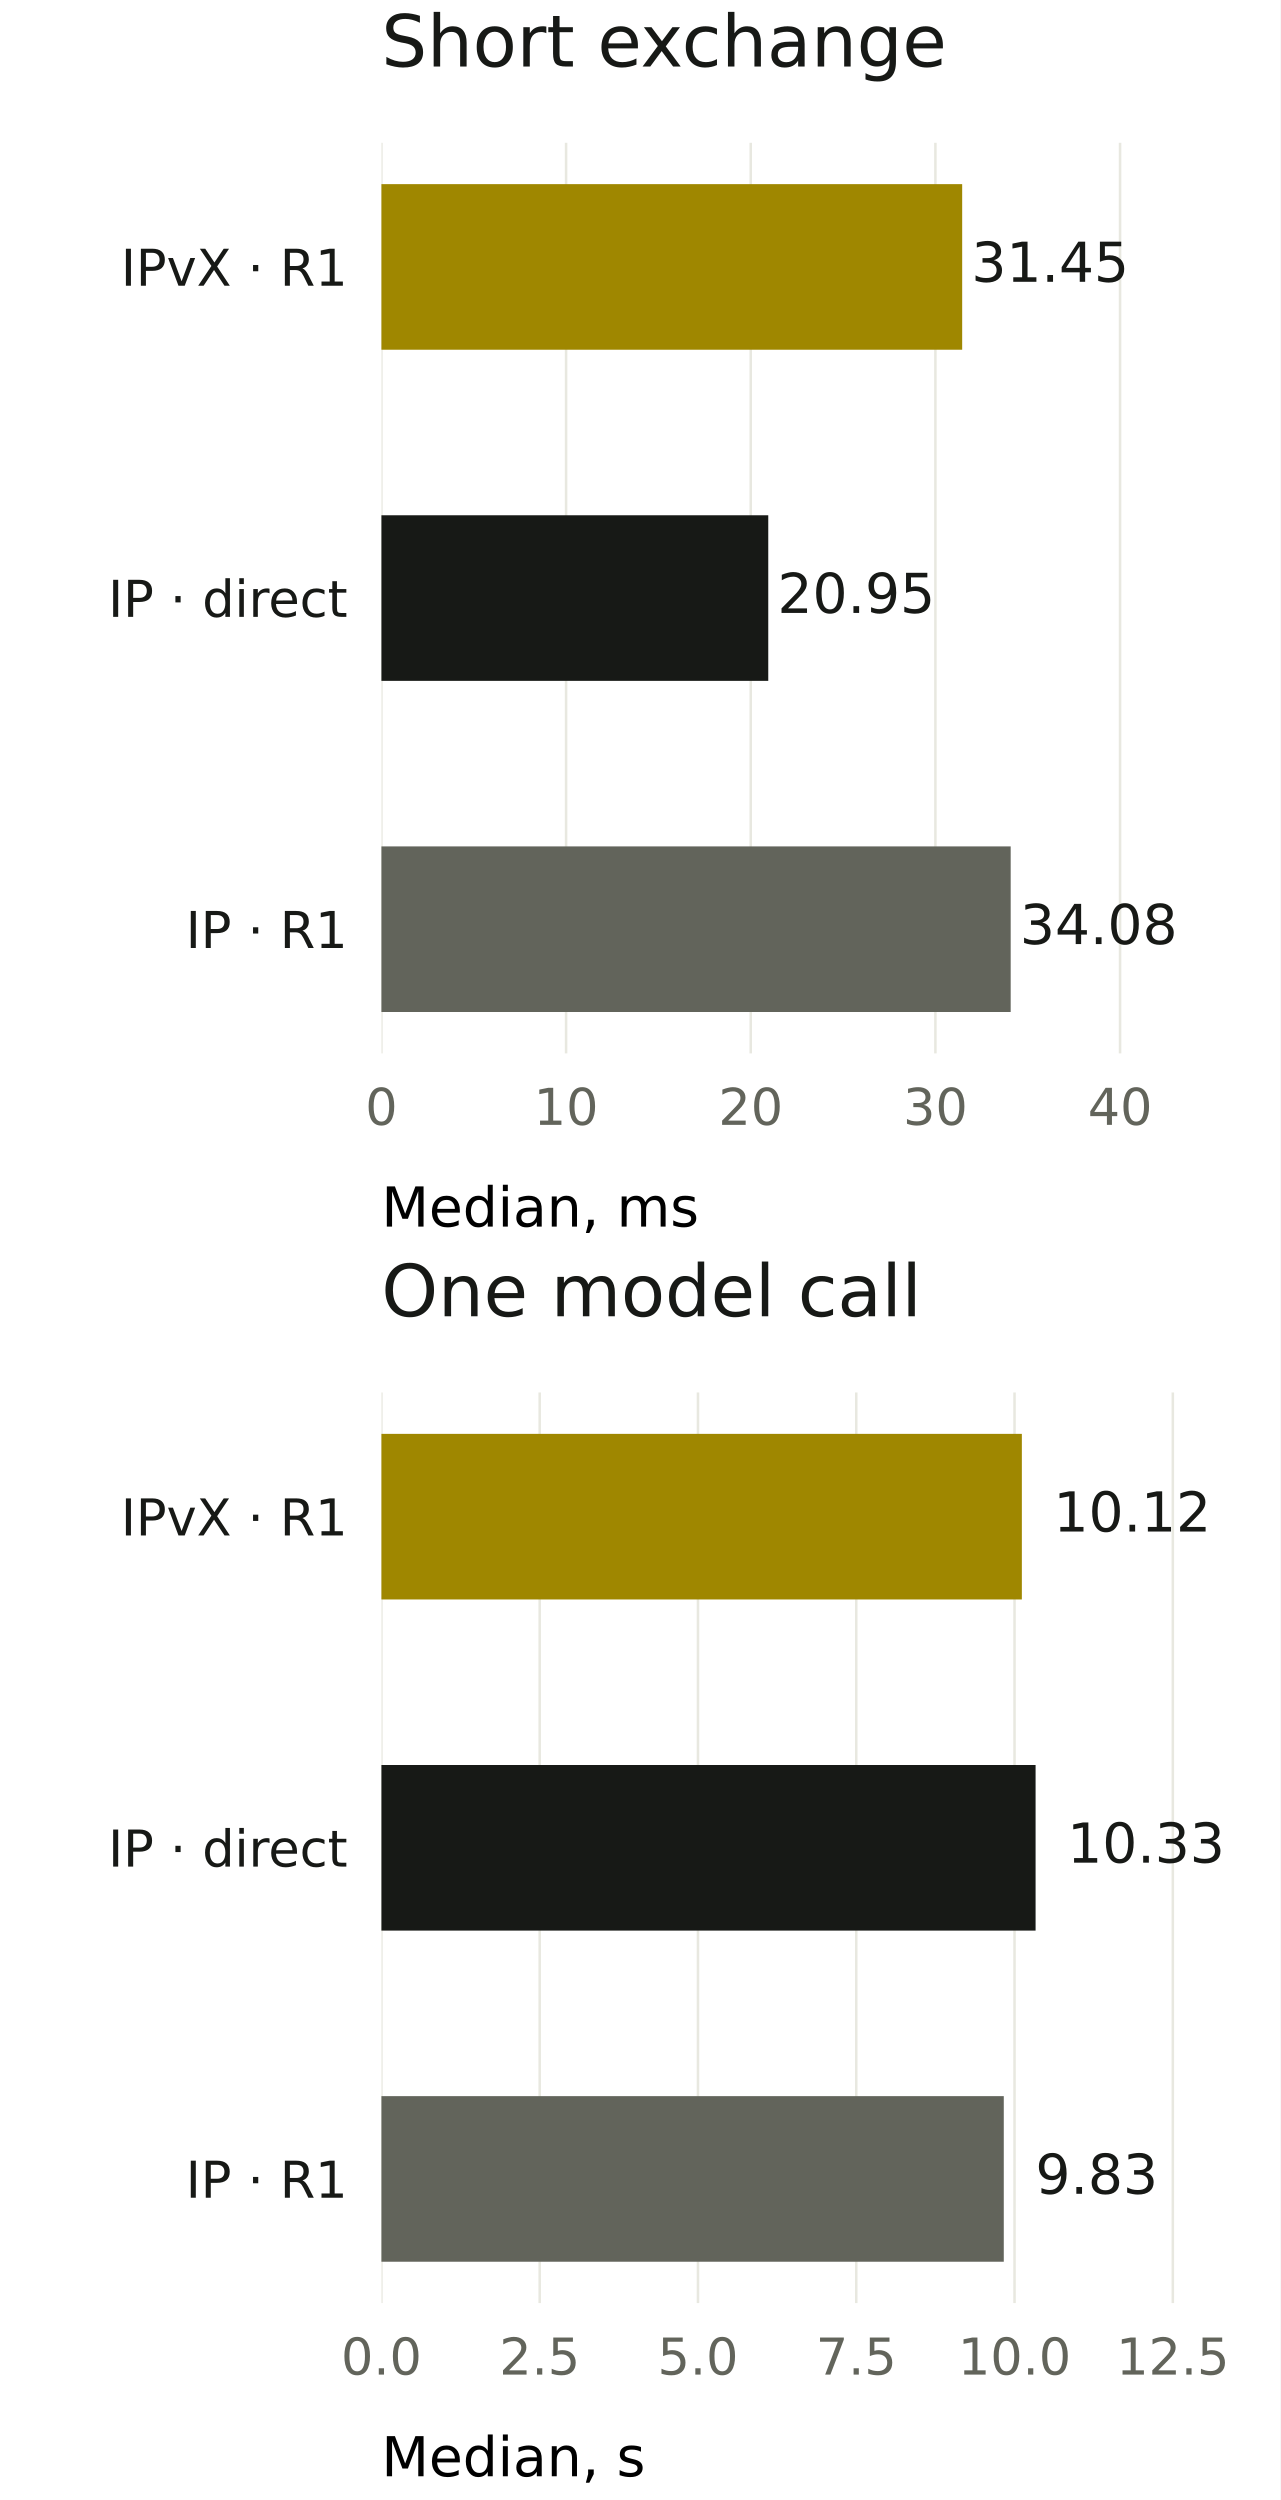
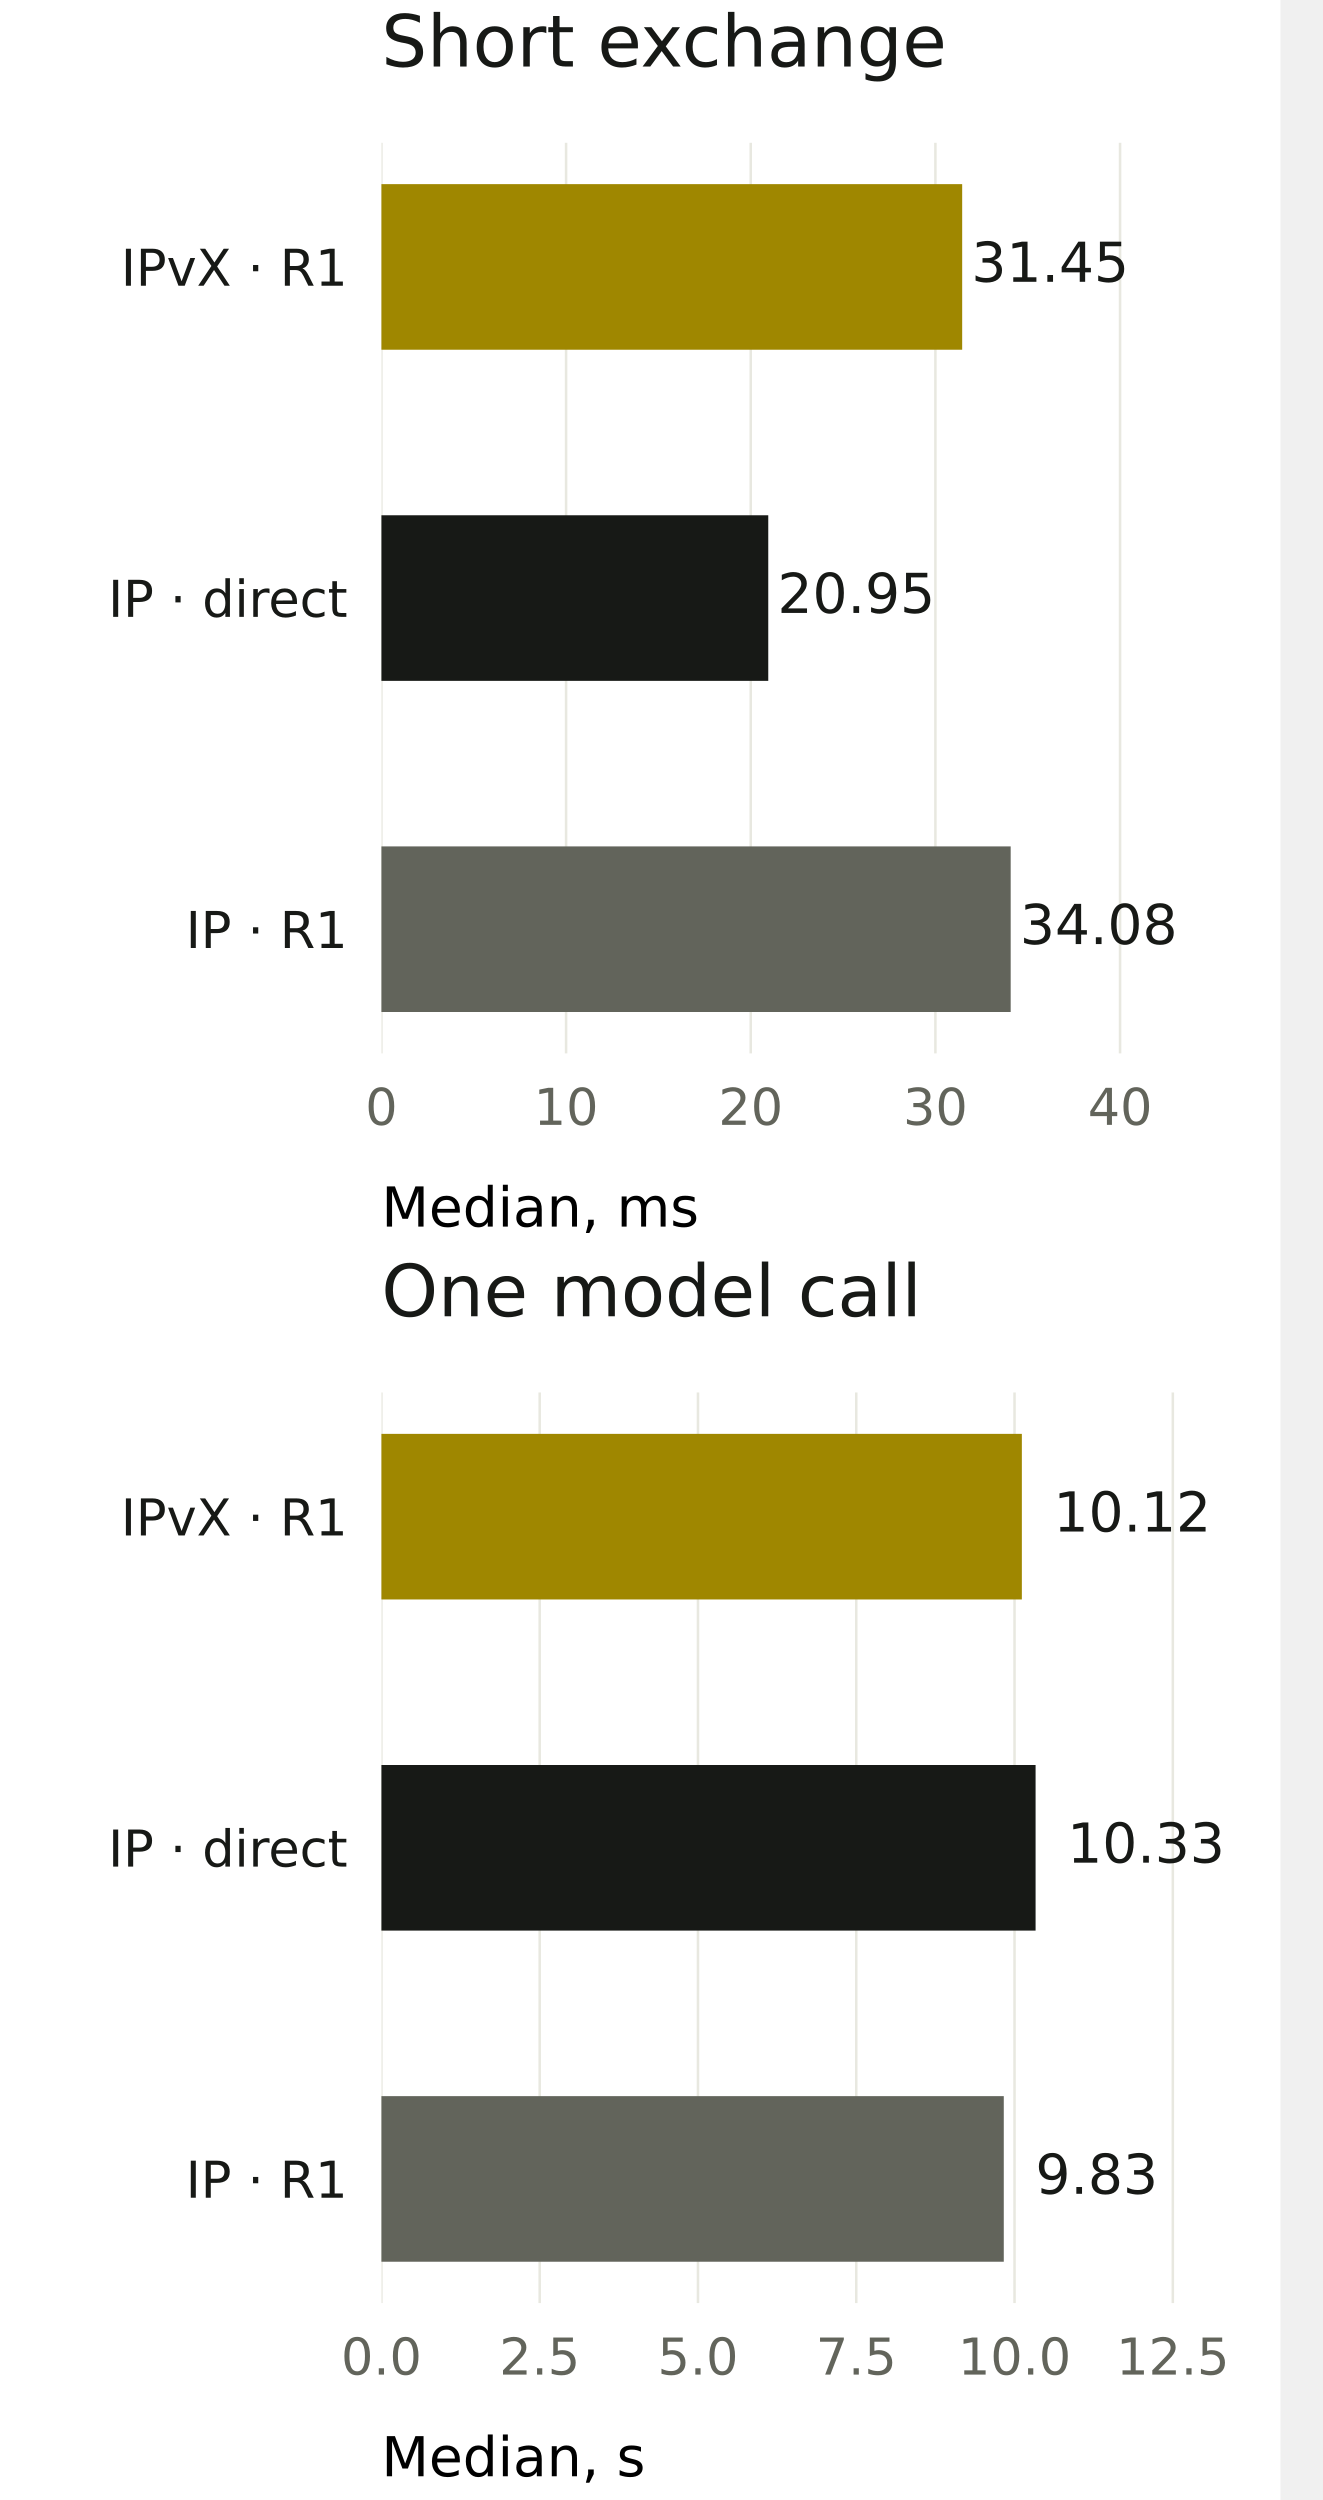
- <svg xmlns="http://www.w3.org/2000/svg" width="302.4pt" height="590.4pt" viewBox="0 0 302.4 590.4" version="1.1">
+ <svg xmlns="http://www.w3.org/2000/svg" width="312.4pt" height="590.4pt" viewBox="0 0 312.4 590.4" version="1.1">
  <defs>
    <style type="text/css">*{stroke-linejoin: round; stroke-linecap: butt}</style>
  </defs>
  <g id="figure_1">
    <g id="patch_1">
      <path d="M 0 590.4  L 302.4 590.4  L 302.4 0  L 0 0  z " style="fill: #ffffff" />
    </g>
    <g id="axes_1">
      <g id="patch_2">
        <path d="M 90.076 248.767  L 299.4 248.767  L 299.4 33.716  L 90.076 33.716  z " style="fill: #ffffff" />
      </g>
      <g id="matplotlib.axis_1">
        <g id="xtick_1">
          <g id="line2d_1">
            <path d="M 90.076 248.767  L 90.076 33.716  " clip-path="url(#peeba0c15c3)" style="fill: none; stroke: #e8e8e0; stroke-width: 0.6; stroke-linecap: square" />
          </g>
          <g id="line2d_2" />
          <g id="text_1">
            <text style="font-size: 12px; font-family: 'DejaVu Sans', 'Bitstream Vera Sans', 'Computer Modern Sans Serif', 'Lucida Grande', 'Verdana', 'Geneva', 'Lucid', 'Arial', 'Helvetica', 'Avant Garde', sans-serif; text-anchor: middle; fill: #62645b" x="90.076" y="265.647" transform="rotate(-0 90.07649 265.6475)">0</text>
          </g>
        </g>
        <g id="xtick_2">
          <g id="line2d_3">
            <path d="M 133.686 248.767  L 133.686 33.716  " clip-path="url(#peeba0c15c3)" style="fill: none; stroke: #e8e8e0; stroke-width: 0.6; stroke-linecap: square" />
          </g>
          <g id="line2d_4" />
          <g id="text_2">
            <text style="font-size: 12px; font-family: 'DejaVu Sans', 'Bitstream Vera Sans', 'Computer Modern Sans Serif', 'Lucida Grande', 'Verdana', 'Geneva', 'Lucid', 'Arial', 'Helvetica', 'Avant Garde', sans-serif; text-anchor: middle; fill: #62645b" x="133.686" y="265.647" transform="rotate(-0 133.6855 265.6475)">10</text>
          </g>
        </g>
        <g id="xtick_3">
          <g id="line2d_5">
            <path d="M 177.295 248.767  L 177.295 33.716  " clip-path="url(#peeba0c15c3)" style="fill: none; stroke: #e8e8e0; stroke-width: 0.6; stroke-linecap: square" />
          </g>
          <g id="line2d_6" />
          <g id="text_3">
            <text style="font-size: 12px; font-family: 'DejaVu Sans', 'Bitstream Vera Sans', 'Computer Modern Sans Serif', 'Lucida Grande', 'Verdana', 'Geneva', 'Lucid', 'Arial', 'Helvetica', 'Avant Garde', sans-serif; text-anchor: middle; fill: #62645b" x="177.295" y="265.647" transform="rotate(-0 177.2945 265.6475)">20</text>
          </g>
        </g>
        <g id="xtick_4">
          <g id="line2d_7">
            <path d="M 220.904 248.767  L 220.904 33.716  " clip-path="url(#peeba0c15c3)" style="fill: none; stroke: #e8e8e0; stroke-width: 0.6; stroke-linecap: square" />
          </g>
          <g id="line2d_8" />
          <g id="text_4">
            <text style="font-size: 12px; font-family: 'DejaVu Sans', 'Bitstream Vera Sans', 'Computer Modern Sans Serif', 'Lucida Grande', 'Verdana', 'Geneva', 'Lucid', 'Arial', 'Helvetica', 'Avant Garde', sans-serif; text-anchor: middle; fill: #62645b" x="220.904" y="265.647" transform="rotate(-0 220.9035 265.6475)">30</text>
          </g>
        </g>
        <g id="xtick_5">
          <g id="line2d_9">
            <path d="M 264.513 248.767  L 264.513 33.716  " clip-path="url(#peeba0c15c3)" style="fill: none; stroke: #e8e8e0; stroke-width: 0.6; stroke-linecap: square" />
          </g>
          <g id="line2d_10" />
          <g id="text_5">
            <text style="font-size: 12px; font-family: 'DejaVu Sans', 'Bitstream Vera Sans', 'Computer Modern Sans Serif', 'Lucida Grande', 'Verdana', 'Geneva', 'Lucid', 'Arial', 'Helvetica', 'Avant Garde', sans-serif; text-anchor: middle; fill: #62645b" x="264.513" y="265.647" transform="rotate(-0 264.5125 265.6475)">40</text>
          </g>
        </g>
        <g id="text_6">
          <text style="font-size: 13px; font-family: 'DejaVu Sans', 'Bitstream Vera Sans', 'Computer Modern Sans Serif', 'Lucida Grande', 'Verdana', 'Geneva', 'Lucid', 'Arial', 'Helvetica', 'Avant Garde', sans-serif; text-anchor: start" x="90.076" y="289.667" transform="rotate(-0 90.07649 289.6675)">Median, ms</text>
        </g>
      </g>
      <g id="matplotlib.axis_2">
        <g id="ytick_1">
          <g id="line2d_11" />
          <g id="text_7">
            <text style="font-size: 12px; font-family: 'DejaVu Sans', 'Bitstream Vera Sans', 'Computer Modern Sans Serif', 'Lucida Grande', 'Verdana', 'Geneva', 'Lucid', 'Arial', 'Helvetica', 'Avant Garde', sans-serif; text-anchor: end; fill: #171916" x="82.076" y="67.481" transform="rotate(-0 82.07649 67.48095)">IPvX · R1</text>
          </g>
        </g>
        <g id="ytick_2">
          <g id="line2d_12" />
          <g id="text_8">
            <text style="font-size: 12px; font-family: 'DejaVu Sans', 'Bitstream Vera Sans', 'Computer Modern Sans Serif', 'Lucida Grande', 'Verdana', 'Geneva', 'Lucid', 'Arial', 'Helvetica', 'Avant Garde', sans-serif; text-anchor: end; fill: #171916" x="82.076" y="145.682" transform="rotate(-0 82.07649 145.6816)">IP · direct</text>
          </g>
        </g>
        <g id="ytick_3">
          <g id="line2d_13" />
          <g id="text_9">
            <text style="font-size: 12px; font-family: 'DejaVu Sans', 'Bitstream Vera Sans', 'Computer Modern Sans Serif', 'Lucida Grande', 'Verdana', 'Geneva', 'Lucid', 'Arial', 'Helvetica', 'Avant Garde', sans-serif; text-anchor: end; fill: #171916" x="82.076" y="223.882" transform="rotate(-0 82.07649 223.8823)">IP · R1</text>
          </g>
        </g>
      </g>
      <g id="patch_3">
        <path d="M 90.076 43.491  L 227.227 43.491  L 227.227 82.591  L 90.076 82.591  z " clip-path="url(#peeba0c15c3)" style="fill: #9f8700" />
      </g>
      <g id="patch_4">
        <path d="M 90.076 121.691  L 181.433 121.691  L 181.433 160.792  L 90.076 160.792  z " clip-path="url(#peeba0c15c3)" style="fill: #171916" />
      </g>
      <g id="patch_5">
        <path d="M 90.076 199.892  L 238.683 199.892  L 238.683 238.992  L 90.076 238.992  z " clip-path="url(#peeba0c15c3)" style="fill: #62645b" />
      </g>
      <g id="text_10">
        <text style="font-size: 13px; font-family: 'DejaVu Sans', 'Bitstream Vera Sans', 'Computer Modern Sans Serif', 'Lucida Grande', 'Verdana', 'Geneva', 'Lucid', 'Arial', 'Helvetica', 'Avant Garde', sans-serif; text-anchor: start; fill: #171916" x="229.407" y="66.551" transform="rotate(-0 229.4073 66.55095)">31.45</text>
      </g>
      <g id="text_11">
        <text style="font-size: 13px; font-family: 'DejaVu Sans', 'Bitstream Vera Sans', 'Computer Modern Sans Serif', 'Lucida Grande', 'Verdana', 'Geneva', 'Lucid', 'Arial', 'Helvetica', 'Avant Garde', sans-serif; text-anchor: start; fill: #171916" x="183.613" y="144.752" transform="rotate(-0 183.6135 144.7516)">20.95</text>
      </g>
      <g id="text_12">
        <text style="font-size: 13px; font-family: 'DejaVu Sans', 'Bitstream Vera Sans', 'Computer Modern Sans Serif', 'Lucida Grande', 'Verdana', 'Geneva', 'Lucid', 'Arial', 'Helvetica', 'Avant Garde', sans-serif; text-anchor: start; fill: #171916" x="240.863" y="222.952" transform="rotate(-0 240.8634 222.9523)">34.08</text>
      </g>
      <g id="text_13">
        <text style="font-size: 17px; font-family: 'DejaVu Sans', 'Bitstream Vera Sans', 'Computer Modern Sans Serif', 'Lucida Grande', 'Verdana', 'Geneva', 'Lucid', 'Arial', 'Helvetica', 'Avant Garde', sans-serif; text-anchor: start; fill: #171916" x="90.076" y="15.716" transform="rotate(-0 90.07649 15.71571)">Short exchange</text>
      </g>
    </g>
    <g id="axes_2">
      <g id="patch_6">
        <path d="M 90.076 543.9  L 299.4 543.9  L 299.4 328.848  L 90.076 328.848  z " style="fill: #ffffff" />
      </g>
      <g id="matplotlib.axis_3">
        <g id="xtick_6">
          <g id="line2d_14">
            <path d="M 90.076 543.9  L 90.076 328.848  " clip-path="url(#p1dc3ee6f85)" style="fill: none; stroke: #e8e8e0; stroke-width: 0.6; stroke-linecap: square" />
          </g>
          <g id="line2d_15" />
          <g id="text_14">
            <text style="font-size: 12px; font-family: 'DejaVu Sans', 'Bitstream Vera Sans', 'Computer Modern Sans Serif', 'Lucida Grande', 'Verdana', 'Geneva', 'Lucid', 'Arial', 'Helvetica', 'Avant Garde', sans-serif; text-anchor: middle; fill: #62645b" x="90.076" y="560.78" transform="rotate(-0 90.07649 560.7798)">0.0</text>
          </g>
        </g>
        <g id="xtick_7">
          <g id="line2d_16">
            <path d="M 127.456 543.9  L 127.456 328.848  " clip-path="url(#p1dc3ee6f85)" style="fill: none; stroke: #e8e8e0; stroke-width: 0.6; stroke-linecap: square" />
          </g>
          <g id="line2d_17" />
          <g id="text_15">
            <text style="font-size: 12px; font-family: 'DejaVu Sans', 'Bitstream Vera Sans', 'Computer Modern Sans Serif', 'Lucida Grande', 'Verdana', 'Geneva', 'Lucid', 'Arial', 'Helvetica', 'Avant Garde', sans-serif; text-anchor: middle; fill: #62645b" x="127.456" y="560.78" transform="rotate(-0 127.4556 560.7798)">2.5</text>
          </g>
        </g>
        <g id="xtick_8">
          <g id="line2d_18">
            <path d="M 164.835 543.9  L 164.835 328.848  " clip-path="url(#p1dc3ee6f85)" style="fill: none; stroke: #e8e8e0; stroke-width: 0.6; stroke-linecap: square" />
          </g>
          <g id="line2d_19" />
          <g id="text_16">
            <text style="font-size: 12px; font-family: 'DejaVu Sans', 'Bitstream Vera Sans', 'Computer Modern Sans Serif', 'Lucida Grande', 'Verdana', 'Geneva', 'Lucid', 'Arial', 'Helvetica', 'Avant Garde', sans-serif; text-anchor: middle; fill: #62645b" x="164.835" y="560.78" transform="rotate(-0 164.8348 560.7798)">5.0</text>
          </g>
        </g>
        <g id="xtick_9">
          <g id="line2d_20">
            <path d="M 202.214 543.9  L 202.214 328.848  " clip-path="url(#p1dc3ee6f85)" style="fill: none; stroke: #e8e8e0; stroke-width: 0.6; stroke-linecap: square" />
          </g>
          <g id="line2d_21" />
          <g id="text_17">
            <text style="font-size: 12px; font-family: 'DejaVu Sans', 'Bitstream Vera Sans', 'Computer Modern Sans Serif', 'Lucida Grande', 'Verdana', 'Geneva', 'Lucid', 'Arial', 'Helvetica', 'Avant Garde', sans-serif; text-anchor: middle; fill: #62645b" x="202.214" y="560.78" transform="rotate(-0 202.214 560.7798)">7.5</text>
          </g>
        </g>
        <g id="xtick_10">
          <g id="line2d_22">
            <path d="M 239.593 543.9  L 239.593 328.848  " clip-path="url(#p1dc3ee6f85)" style="fill: none; stroke: #e8e8e0; stroke-width: 0.6; stroke-linecap: square" />
          </g>
          <g id="line2d_23" />
          <g id="text_18">
            <text style="font-size: 12px; font-family: 'DejaVu Sans', 'Bitstream Vera Sans', 'Computer Modern Sans Serif', 'Lucida Grande', 'Verdana', 'Geneva', 'Lucid', 'Arial', 'Helvetica', 'Avant Garde', sans-serif; text-anchor: middle; fill: #62645b" x="239.593" y="560.78" transform="rotate(-0 239.5931 560.7798)">10.0</text>
          </g>
        </g>
        <g id="xtick_11">
          <g id="line2d_24">
            <path d="M 276.972 543.9  L 276.972 328.848  " clip-path="url(#p1dc3ee6f85)" style="fill: none; stroke: #e8e8e0; stroke-width: 0.6; stroke-linecap: square" />
          </g>
          <g id="line2d_25" />
          <g id="text_19">
            <text style="font-size: 12px; font-family: 'DejaVu Sans', 'Bitstream Vera Sans', 'Computer Modern Sans Serif', 'Lucida Grande', 'Verdana', 'Geneva', 'Lucid', 'Arial', 'Helvetica', 'Avant Garde', sans-serif; text-anchor: middle; fill: #62645b" x="276.972" y="560.78" transform="rotate(-0 276.9723 560.7798)">12.5</text>
          </g>
        </g>
        <g id="text_20">
          <text style="font-size: 13px; font-family: 'DejaVu Sans', 'Bitstream Vera Sans', 'Computer Modern Sans Serif', 'Lucida Grande', 'Verdana', 'Geneva', 'Lucid', 'Arial', 'Helvetica', 'Avant Garde', sans-serif; text-anchor: start" x="90.076" y="584.8" transform="rotate(-0 90.07649 584.7998)">Median, s</text>
        </g>
      </g>
      <g id="matplotlib.axis_4">
        <g id="ytick_4">
          <g id="line2d_26" />
          <g id="text_21">
            <text style="font-size: 12px; font-family: 'DejaVu Sans', 'Bitstream Vera Sans', 'Computer Modern Sans Serif', 'Lucida Grande', 'Verdana', 'Geneva', 'Lucid', 'Arial', 'Helvetica', 'Avant Garde', sans-serif; text-anchor: end; fill: #171916" x="82.076" y="362.613" transform="rotate(-0 82.07649 362.6132)">IPvX · R1</text>
          </g>
        </g>
        <g id="ytick_5">
          <g id="line2d_27" />
          <g id="text_22">
            <text style="font-size: 12px; font-family: 'DejaVu Sans', 'Bitstream Vera Sans', 'Computer Modern Sans Serif', 'Lucida Grande', 'Verdana', 'Geneva', 'Lucid', 'Arial', 'Helvetica', 'Avant Garde', sans-serif; text-anchor: end; fill: #171916" x="82.076" y="440.814" transform="rotate(-0 82.07649 440.8139)">IP · direct</text>
          </g>
        </g>
        <g id="ytick_6">
          <g id="line2d_28" />
          <g id="text_23">
            <text style="font-size: 12px; font-family: 'DejaVu Sans', 'Bitstream Vera Sans', 'Computer Modern Sans Serif', 'Lucida Grande', 'Verdana', 'Geneva', 'Lucid', 'Arial', 'Helvetica', 'Avant Garde', sans-serif; text-anchor: end; fill: #171916" x="82.076" y="519.015" transform="rotate(-0 82.07649 519.0145)">IP · R1</text>
          </g>
        </g>
      </g>
      <g id="patch_7">
        <path d="M 90.076 338.623  L 241.321 338.623  L 241.321 377.723  L 90.076 377.723  z " clip-path="url(#p1dc3ee6f85)" style="fill: #9f8700" />
      </g>
      <g id="patch_8">
        <path d="M 90.076 416.824  L 244.564 416.824  L 244.564 455.924  L 90.076 455.924  z " clip-path="url(#p1dc3ee6f85)" style="fill: #171916" />
      </g>
      <g id="patch_9">
        <path d="M 90.076 495.024  L 237.053 495.024  L 237.053 534.125  L 90.076 534.125  z " clip-path="url(#p1dc3ee6f85)" style="fill: #62645b" />
      </g>
      <g id="text_24">
        <text style="font-size: 13px; font-family: 'DejaVu Sans', 'Bitstream Vera Sans', 'Computer Modern Sans Serif', 'Lucida Grande', 'Verdana', 'Geneva', 'Lucid', 'Arial', 'Helvetica', 'Avant Garde', sans-serif; text-anchor: start; fill: #171916" x="248.797" y="361.683" transform="rotate(-0 248.7968 361.6832)">10.12</text>
      </g>
      <g id="text_25">
        <text style="font-size: 13px; font-family: 'DejaVu Sans', 'Bitstream Vera Sans', 'Computer Modern Sans Serif', 'Lucida Grande', 'Verdana', 'Geneva', 'Lucid', 'Arial', 'Helvetica', 'Avant Garde', sans-serif; text-anchor: start; fill: #171916" x="252.04" y="439.884" transform="rotate(-0 252.0397 439.8839)">10.33</text>
      </g>
      <g id="text_26">
        <text style="font-size: 13px; font-family: 'DejaVu Sans', 'Bitstream Vera Sans', 'Computer Modern Sans Serif', 'Lucida Grande', 'Verdana', 'Geneva', 'Lucid', 'Arial', 'Helvetica', 'Avant Garde', sans-serif; text-anchor: start; fill: #171916" x="244.529" y="518.085" transform="rotate(-0 244.5289 518.0845)">9.83</text>
      </g>
      <g id="text_27">
        <text style="font-size: 17px; font-family: 'DejaVu Sans', 'Bitstream Vera Sans', 'Computer Modern Sans Serif', 'Lucida Grande', 'Verdana', 'Geneva', 'Lucid', 'Arial', 'Helvetica', 'Avant Garde', sans-serif; text-anchor: start; fill: #171916" x="90.076" y="310.848" transform="rotate(-0 90.07649 310.848)">One model call</text>
      </g>
    </g>
  </g>
  <defs>
    <clipPath id="peeba0c15c3">
      <rect x="90.076" y="33.716" width="209.323" height="215.052" />
    </clipPath>
    <clipPath id="p1dc3ee6f85">
      <rect x="90.076" y="328.848" width="209.323" height="215.052" />
    </clipPath>
  </defs>
</svg>
